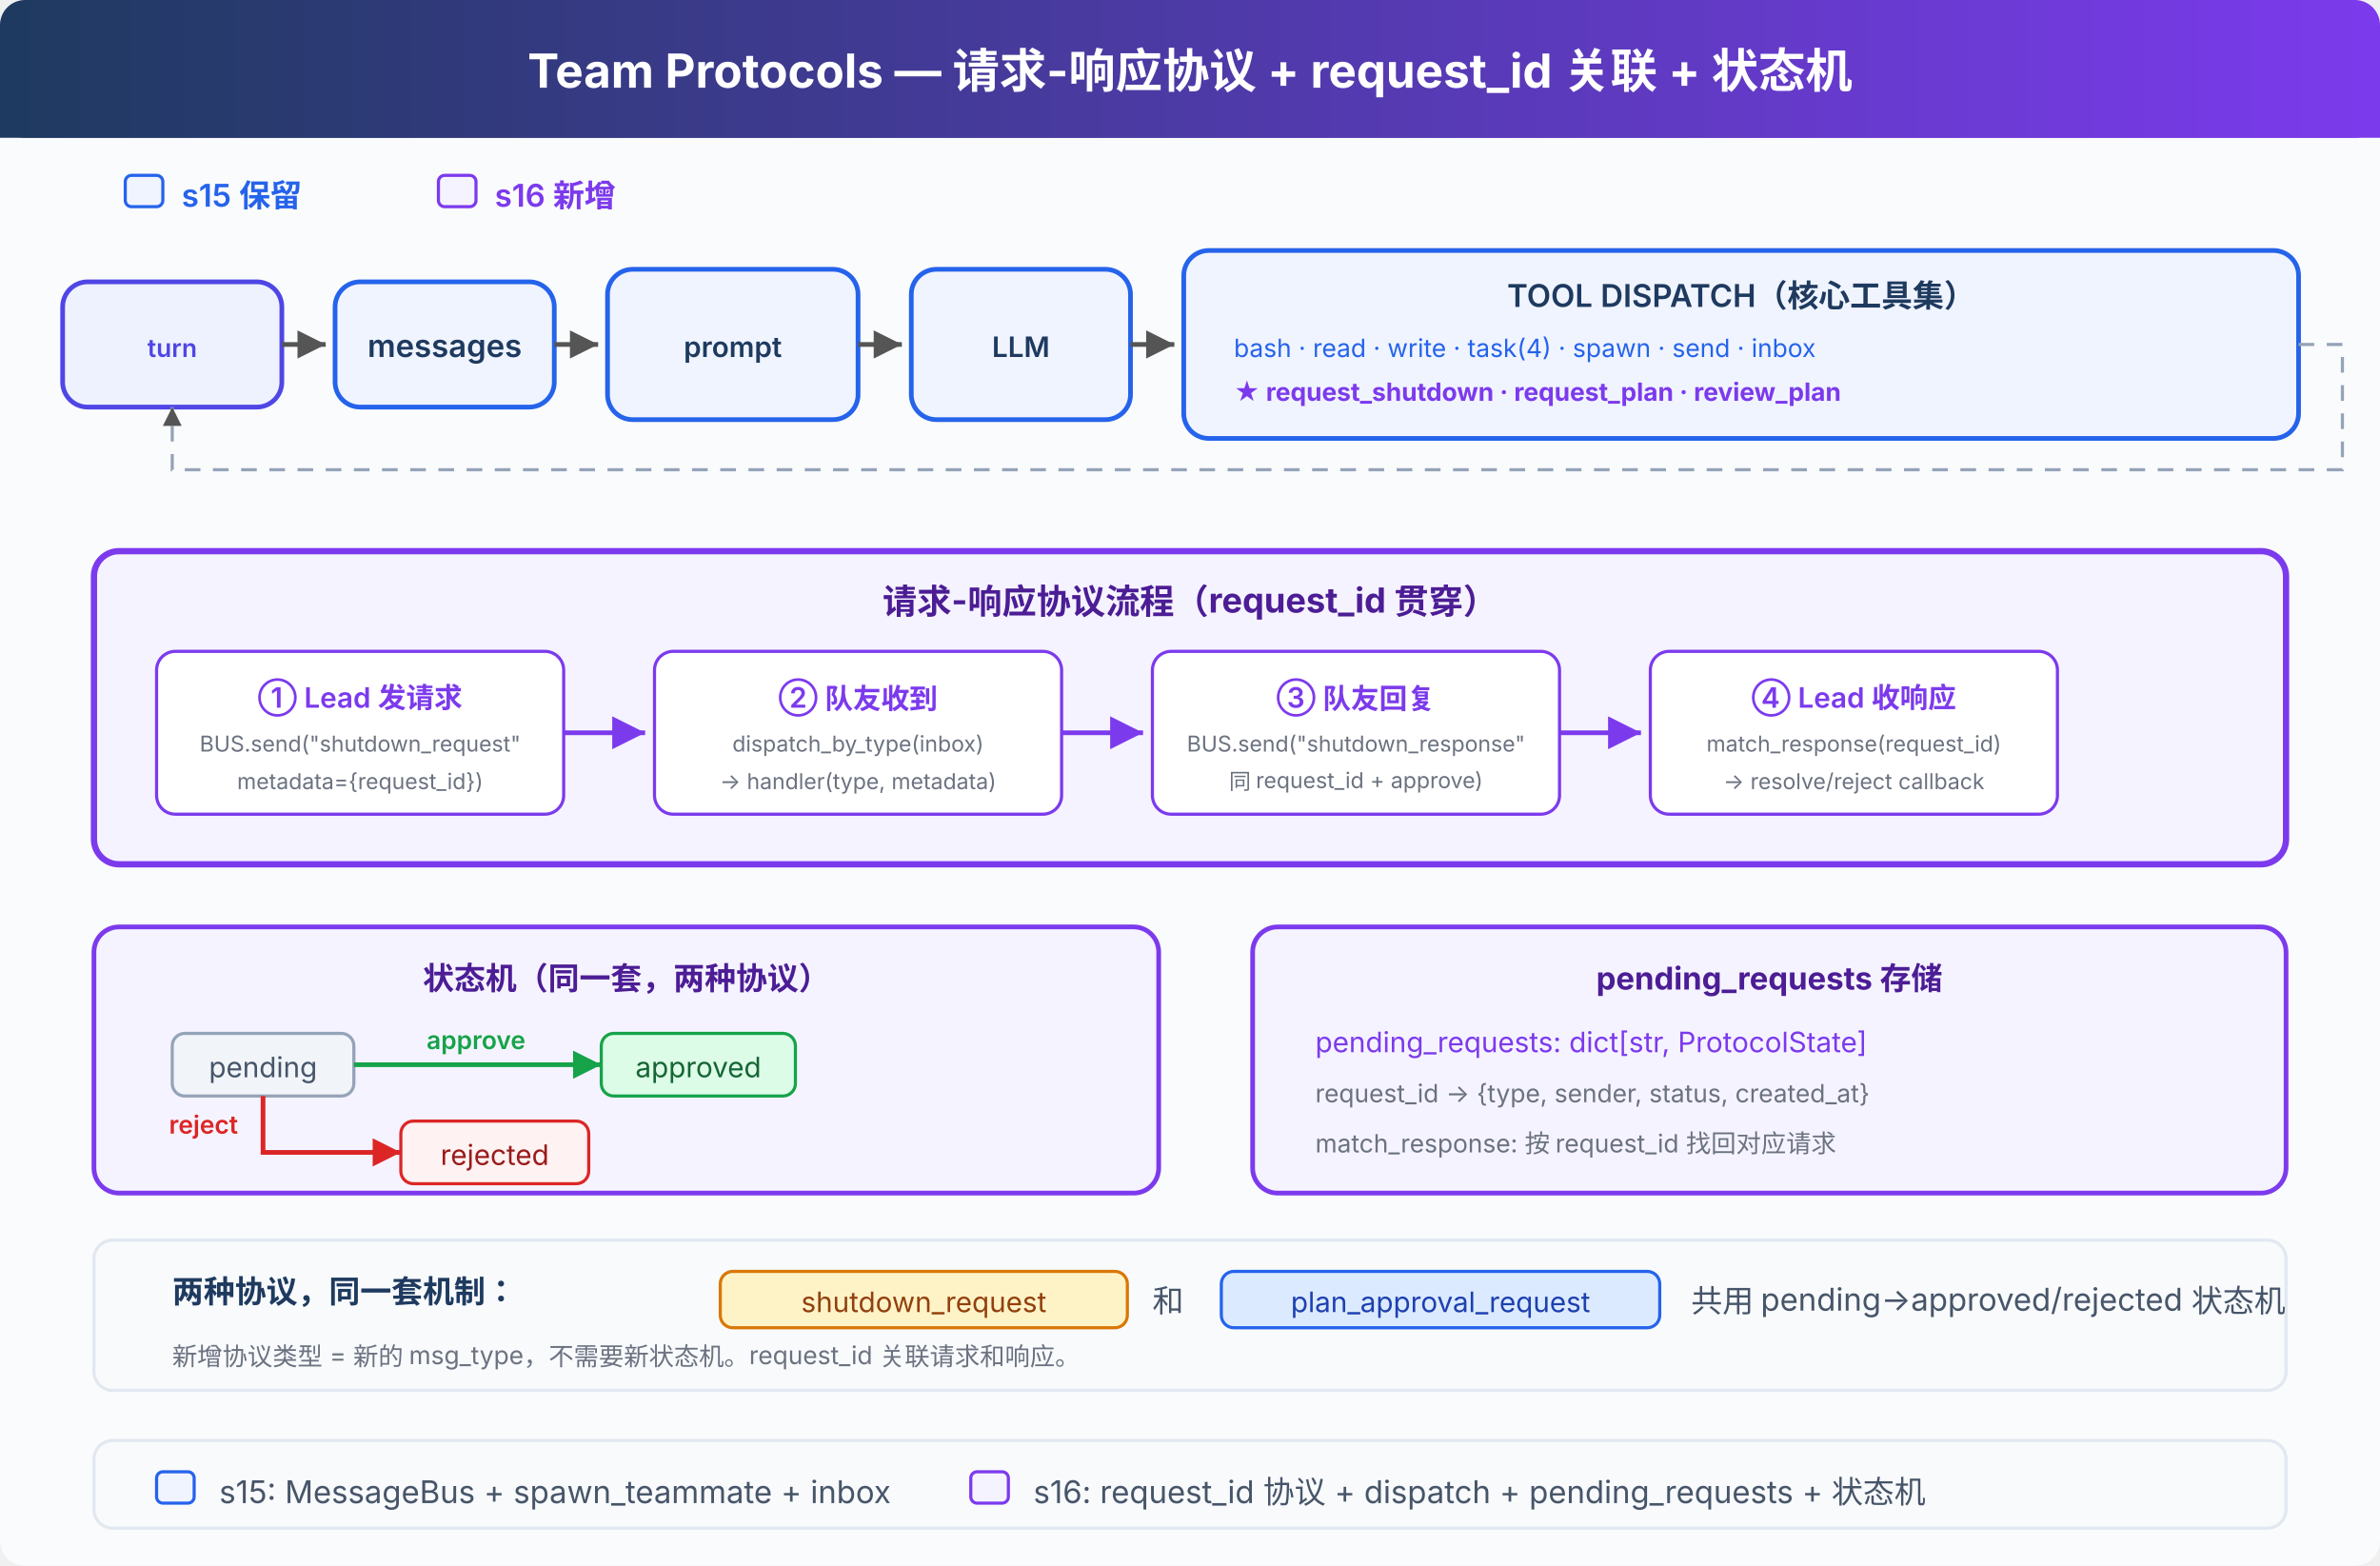
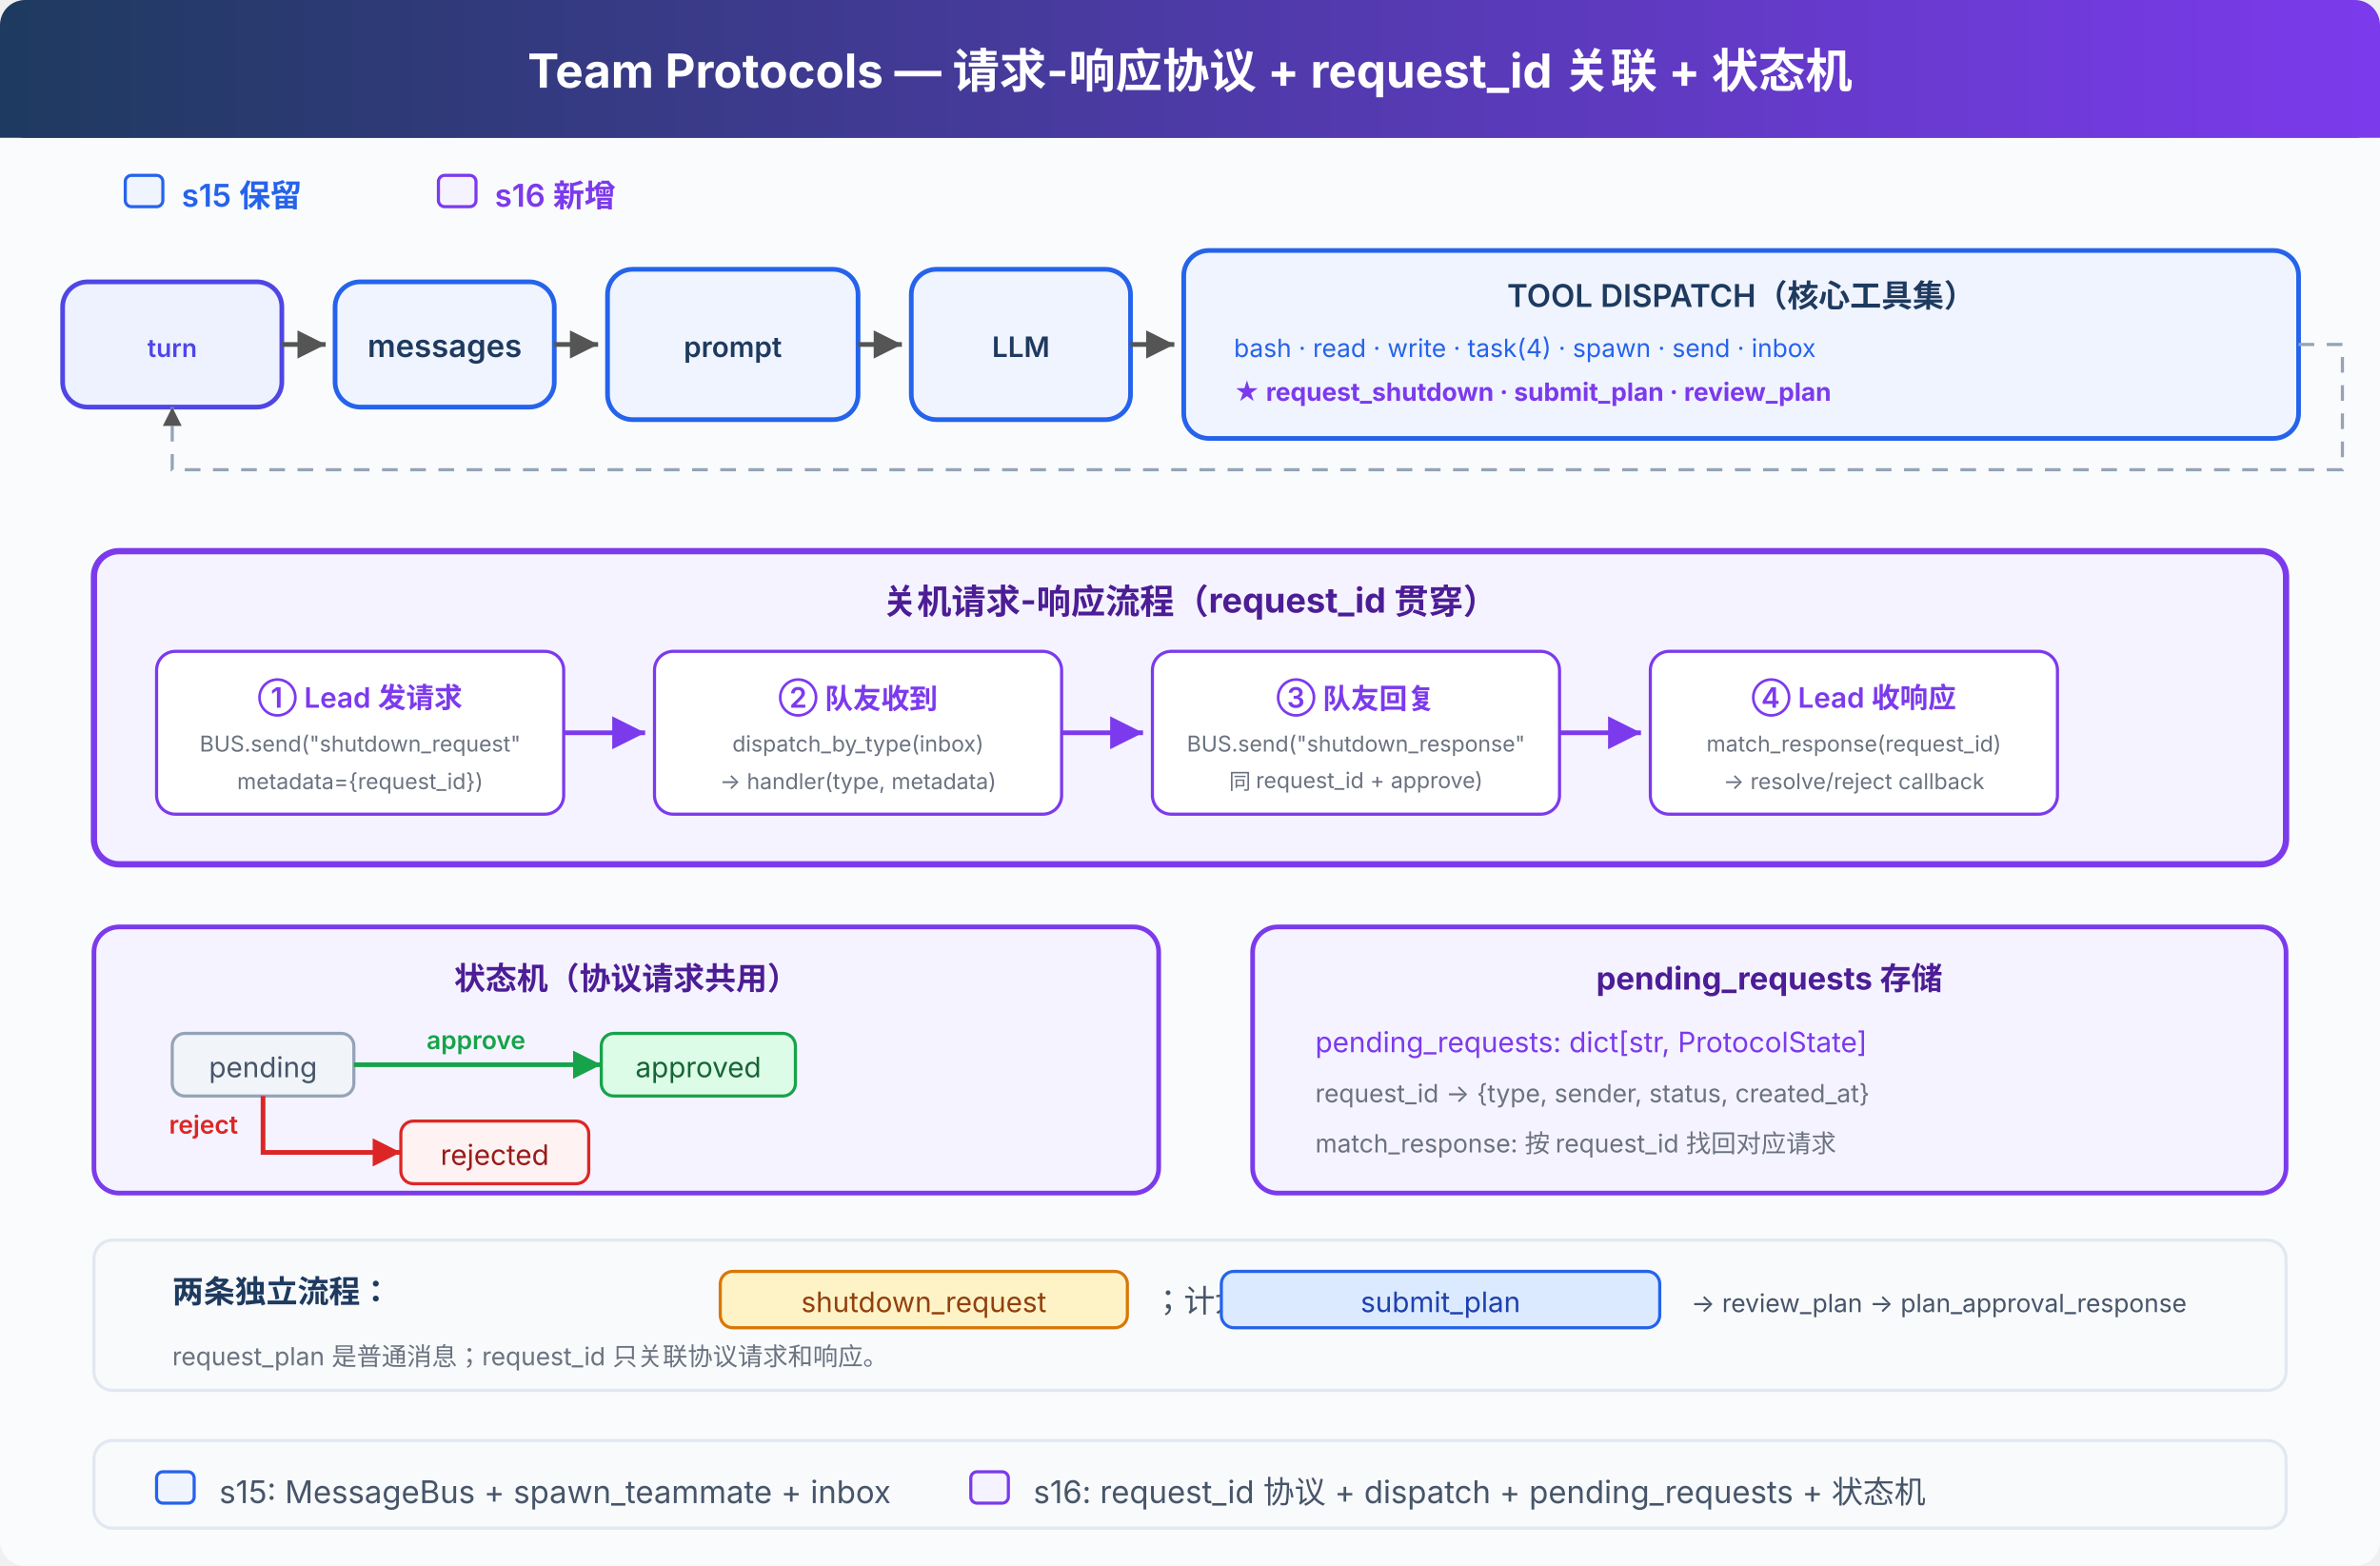
<svg xmlns="http://www.w3.org/2000/svg" viewBox="0 0 760 500" font-family="system-ui, -apple-system, sans-serif">
  <defs>
    <linearGradient id="header" x1="0" y1="0" x2="1" y2="0">
      <stop offset="0%" stop-color="#1e3a5f" />
      <stop offset="100%" stop-color="#7c3aed" />
    </linearGradient>
    <marker id="arrow" viewBox="0 0 10 10" refX="10" refY="5" markerWidth="6" markerHeight="6" orient="auto-start-reverse">
      <path d="M 0 0 L 10 5 L 0 10 z" fill="#555" />
    </marker>
    <marker id="arrow-purple" viewBox="0 0 10 10" refX="10" refY="5" markerWidth="7" markerHeight="7" orient="auto-start-reverse">
      <path d="M 0 0 L 10 5 L 0 10 z" fill="#7c3aed" />
    </marker>
    <marker id="arrow-cyan" viewBox="0 0 10 10" refX="10" refY="5" markerWidth="6" markerHeight="6" orient="auto-start-reverse">
      <path d="M 0 0 L 10 5 L 0 10 z" fill="#0891b2" />
    </marker>
    <marker id="arrow-green" viewBox="0 0 10 10" refX="10" refY="5" markerWidth="6" markerHeight="6" orient="auto-start-reverse">
      <path d="M 0 0 L 10 5 L 0 10 z" fill="#16a34a" />
    </marker>
    <marker id="arrow-red" viewBox="0 0 10 10" refX="10" refY="5" markerWidth="6" markerHeight="6" orient="auto-start-reverse">
      <path d="M 0 0 L 10 5 L 0 10 z" fill="#dc2626" />
    </marker>
  </defs>
  <rect width="760" height="500" fill="#fafbfc" rx="8" />
  <rect x="0" y="0" width="760" height="44" fill="url(#header)" rx="8" />
  <rect x="0" y="36" width="760" height="8" fill="url(#header)" />
  <text x="380" y="28" fill="#fff" font-size="15" font-weight="700" text-anchor="middle">Team Protocols — 请求-响应协议 + request_id 关联 + 状态机</text>
  <rect x="40" y="56" width="12" height="10" rx="2" fill="#f0f4ff" stroke="#2563eb" stroke-width="1" />
  <text x="58" y="66" fill="#2563eb" font-size="10" font-weight="600">s15 保留</text>
  <rect x="140" y="56" width="12" height="10" rx="2" fill="#f5f3ff" stroke="#7c3aed" stroke-width="1" />
  <text x="158" y="66" fill="#7c3aed" font-size="10" font-weight="600">s16 新增</text>
  <rect x="20" y="90" width="70" height="40" rx="8" fill="#eef2ff" stroke="#4f46e5" stroke-width="1.5" />
  <text x="55" y="114" fill="#4f46e5" font-size="8" font-weight="600" text-anchor="middle">turn</text>
  <line x1="90" y1="110" x2="104" y2="110" stroke="#555" stroke-width="1.5" marker-end="url(#arrow)" />
  <rect x="107" y="90" width="70" height="40" rx="8" fill="#f0f4ff" stroke="#2563eb" stroke-width="1.5" />
  <text x="142" y="114" fill="#1e3a5f" font-size="10" font-weight="600" text-anchor="middle">messages</text>
  <line x1="177" y1="110" x2="191" y2="110" stroke="#555" stroke-width="1.5" marker-end="url(#arrow)" />
  <rect x="194" y="86" width="80" height="48" rx="8" fill="#f0f4ff" stroke="#2563eb" stroke-width="1.5" />
  <text x="234" y="114" fill="#1e3a5f" font-size="9" font-weight="600" text-anchor="middle">prompt</text>
  <line x1="274" y1="110" x2="288" y2="110" stroke="#555" stroke-width="1.5" marker-end="url(#arrow)" />
  <rect x="291" y="86" width="70" height="48" rx="8" fill="#f0f4ff" stroke="#2563eb" stroke-width="1.5" />
  <text x="326" y="114" fill="#1e3a5f" font-size="9" font-weight="600" text-anchor="middle">LLM</text>
  <line x1="361" y1="110" x2="375" y2="110" stroke="#555" stroke-width="1.5" marker-end="url(#arrow)" />
  <rect x="378" y="80" width="356" height="60" rx="8" fill="#f0f4ff" stroke="#2563eb" stroke-width="1.5" />
  <text x="556" y="98" fill="#1e3a5f" font-size="10" font-weight="600" text-anchor="middle">TOOL DISPATCH（核心工具集）</text>
  <text x="394" y="114" fill="#2563eb" font-size="8">bash · read · write · task(4) · spawn · send · inbox</text>
-   <text x="394" y="128" fill="#7c3aed" font-size="8" font-weight="700">★ request_shutdown · request_plan · review_plan</text>
+   <text x="394" y="128" fill="#7c3aed" font-size="8" font-weight="700">★ request_shutdown · submit_plan · review_plan</text>
  <path d="M 734 110 L 748 110 L 748 150 L 55 150 L 55 130" fill="none" stroke="#94a3b8" stroke-width="1" marker-end="url(#arrow)" stroke-dasharray="5,4" />
  <rect x="30" y="176" width="700" height="100" rx="8" fill="#f5f3ff" stroke="#7c3aed" stroke-width="2" />
-   <text x="380" y="196" fill="#4c1d95" font-size="11" font-weight="700" text-anchor="middle">请求-响应协议流程（request_id 贯穿）</text>
+   <text x="380" y="196" fill="#4c1d95" font-size="11" font-weight="700" text-anchor="middle">关机请求-响应流程（request_id 贯穿）</text>
  <rect x="50" y="208" width="130" height="52" rx="6" fill="#fff" stroke="#7c3aed" stroke-width="1" />
  <text x="115" y="226" fill="#7c3aed" font-size="9" font-weight="600" text-anchor="middle">① Lead 发请求</text>
  <text x="115" y="240" fill="#6b7280" font-size="7" text-anchor="middle">BUS.send("shutdown_request"</text>
  <text x="115" y="252" fill="#6b7280" font-size="7" text-anchor="middle">metadata={request_id})</text>
  <line x1="180" y1="234" x2="206" y2="234" stroke="#7c3aed" stroke-width="1.5" marker-end="url(#arrow-purple)" />
  <rect x="209" y="208" width="130" height="52" rx="6" fill="#fff" stroke="#7c3aed" stroke-width="1" />
  <text x="274" y="226" fill="#7c3aed" font-size="9" font-weight="600" text-anchor="middle">② 队友收到</text>
  <text x="274" y="240" fill="#6b7280" font-size="7" text-anchor="middle">dispatch_by_type(inbox)</text>
  <text x="274" y="252" fill="#6b7280" font-size="7" text-anchor="middle">→ handler(type, metadata)</text>
  <line x1="339" y1="234" x2="365" y2="234" stroke="#7c3aed" stroke-width="1.5" marker-end="url(#arrow-purple)" />
  <rect x="368" y="208" width="130" height="52" rx="6" fill="#fff" stroke="#7c3aed" stroke-width="1" />
  <text x="433" y="226" fill="#7c3aed" font-size="9" font-weight="600" text-anchor="middle">③ 队友回复</text>
  <text x="433" y="240" fill="#6b7280" font-size="7" text-anchor="middle">BUS.send("shutdown_response"</text>
  <text x="433" y="252" fill="#6b7280" font-size="7" text-anchor="middle">同 request_id + approve)</text>
  <line x1="498" y1="234" x2="524" y2="234" stroke="#7c3aed" stroke-width="1.5" marker-end="url(#arrow-purple)" />
  <rect x="527" y="208" width="130" height="52" rx="6" fill="#fff" stroke="#7c3aed" stroke-width="1" />
  <text x="592" y="226" fill="#7c3aed" font-size="9" font-weight="600" text-anchor="middle">④ Lead 收响应</text>
  <text x="592" y="240" fill="#6b7280" font-size="7" text-anchor="middle">match_response(request_id)</text>
  <text x="592" y="252" fill="#6b7280" font-size="7" text-anchor="middle">→ resolve/reject callback</text>
  <rect x="30" y="296" width="340" height="85" rx="8" fill="#f5f3ff" stroke="#7c3aed" stroke-width="1.5" />
-   <text x="200" y="316" fill="#4c1d95" font-size="10" font-weight="700" text-anchor="middle">状态机（同一套，两种协议）</text>
+   <text x="200" y="316" fill="#4c1d95" font-size="10" font-weight="700" text-anchor="middle">状态机（协议请求共用）</text>
  <rect x="55" y="330" width="58" height="20" rx="4" fill="#f1f5f9" stroke="#94a3b8" stroke-width="1" />
  <text x="84" y="344" fill="#475569" font-size="9" text-anchor="middle">pending</text>
  <line x1="113" y1="340" x2="192" y2="340" stroke="#16a34a" stroke-width="1.5" marker-end="url(#arrow-green)" />
  <text x="152" y="335" fill="#16a34a" font-size="8" font-weight="600" text-anchor="middle">approve</text>
  <rect x="192" y="330" width="62" height="20" rx="4" fill="#dcfce7" stroke="#16a34a" stroke-width="1" />
  <text x="223" y="344" fill="#166534" font-size="9" text-anchor="middle">approved</text>
  <path d="M 84 350 L 84 368 L 128 368" fill="none" stroke="#dc2626" stroke-width="1.5" marker-end="url(#arrow-red)" />
  <text x="76" y="362" fill="#dc2626" font-size="8" font-weight="600" text-anchor="end">reject</text>
  <rect x="128" y="358" width="60" height="20" rx="4" fill="#fef2f2" stroke="#dc2626" stroke-width="1" />
  <text x="158" y="372" fill="#991b1b" font-size="9" text-anchor="middle">rejected</text>
  <rect x="400" y="296" width="330" height="85" rx="8" fill="#f5f3ff" stroke="#7c3aed" stroke-width="1.5" />
  <text x="565" y="316" fill="#4c1d95" font-size="10" font-weight="700" text-anchor="middle">pending_requests 存储</text>
  <text x="420" y="336" fill="#7c3aed" font-size="9">pending_requests: dict[str, ProtocolState]</text>
  <text x="420" y="352" fill="#6b7280" font-size="8">request_id → {type, sender, status, created_at}</text>
  <text x="420" y="368" fill="#6b7280" font-size="8">match_response: 按 request_id 找回对应请求</text>
  <rect x="30" y="396" width="700" height="48" rx="6" fill="#f8fafc" stroke="#e2e8f0" stroke-width="1" />
-   <text x="55" y="416" fill="#1e3a5f" font-size="10" font-weight="600">两种协议，同一套机制：</text>
+   <text x="55" y="416" fill="#1e3a5f" font-size="10" font-weight="600">两条独立流程：</text>
  <rect x="230" y="406" width="130" height="18" rx="4" fill="#fef3c7" stroke="#d97706" stroke-width="1" />
  <text x="295" y="419" fill="#92400e" font-size="9" text-anchor="middle">shutdown_request</text>
-   <text x="368" y="419" fill="#475569" font-size="10">和</text>
+   <text x="368" y="419" fill="#475569" font-size="10">；计划：</text>
  <rect x="390" y="406" width="140" height="18" rx="4" fill="#dbeafe" stroke="#2563eb" stroke-width="1" />
-   <text x="460" y="419" fill="#1e40af" font-size="9" text-anchor="middle">plan_approval_request</text>
-   <text x="540" y="419" fill="#475569" font-size="10">共用 pending→approved/rejected 状态机</text>
-   <text x="55" y="436" fill="#6b7280" font-size="8">新增协议类型 = 新的 msg_type，不需要新状态机。request_id 关联请求和响应。</text>
+   <text x="460" y="419" fill="#1e40af" font-size="9" text-anchor="middle">submit_plan</text>
+   <text x="540" y="419" fill="#475569" font-size="8">→ review_plan → plan_approval_response</text>
+   <text x="55" y="436" fill="#6b7280" font-size="8">request_plan 是普通消息；request_id 只关联协议请求和响应。</text>
  <rect x="30" y="460" width="700" height="28" rx="6" fill="#f8fafc" stroke="#e2e8f0" stroke-width="1" />
  <rect x="50" y="470" width="12" height="10" rx="2" fill="#f0f4ff" stroke="#2563eb" stroke-width="1" />
  <text x="70" y="480" fill="#475569" font-size="10">s15: MessageBus + spawn_teammate + inbox</text>
  <rect x="310" y="470" width="12" height="10" rx="2" fill="#f5f3ff" stroke="#7c3aed" stroke-width="1" />
  <text x="330" y="480" fill="#475569" font-size="10">s16: request_id 协议 + dispatch + pending_requests + 状态机</text>
</svg>
